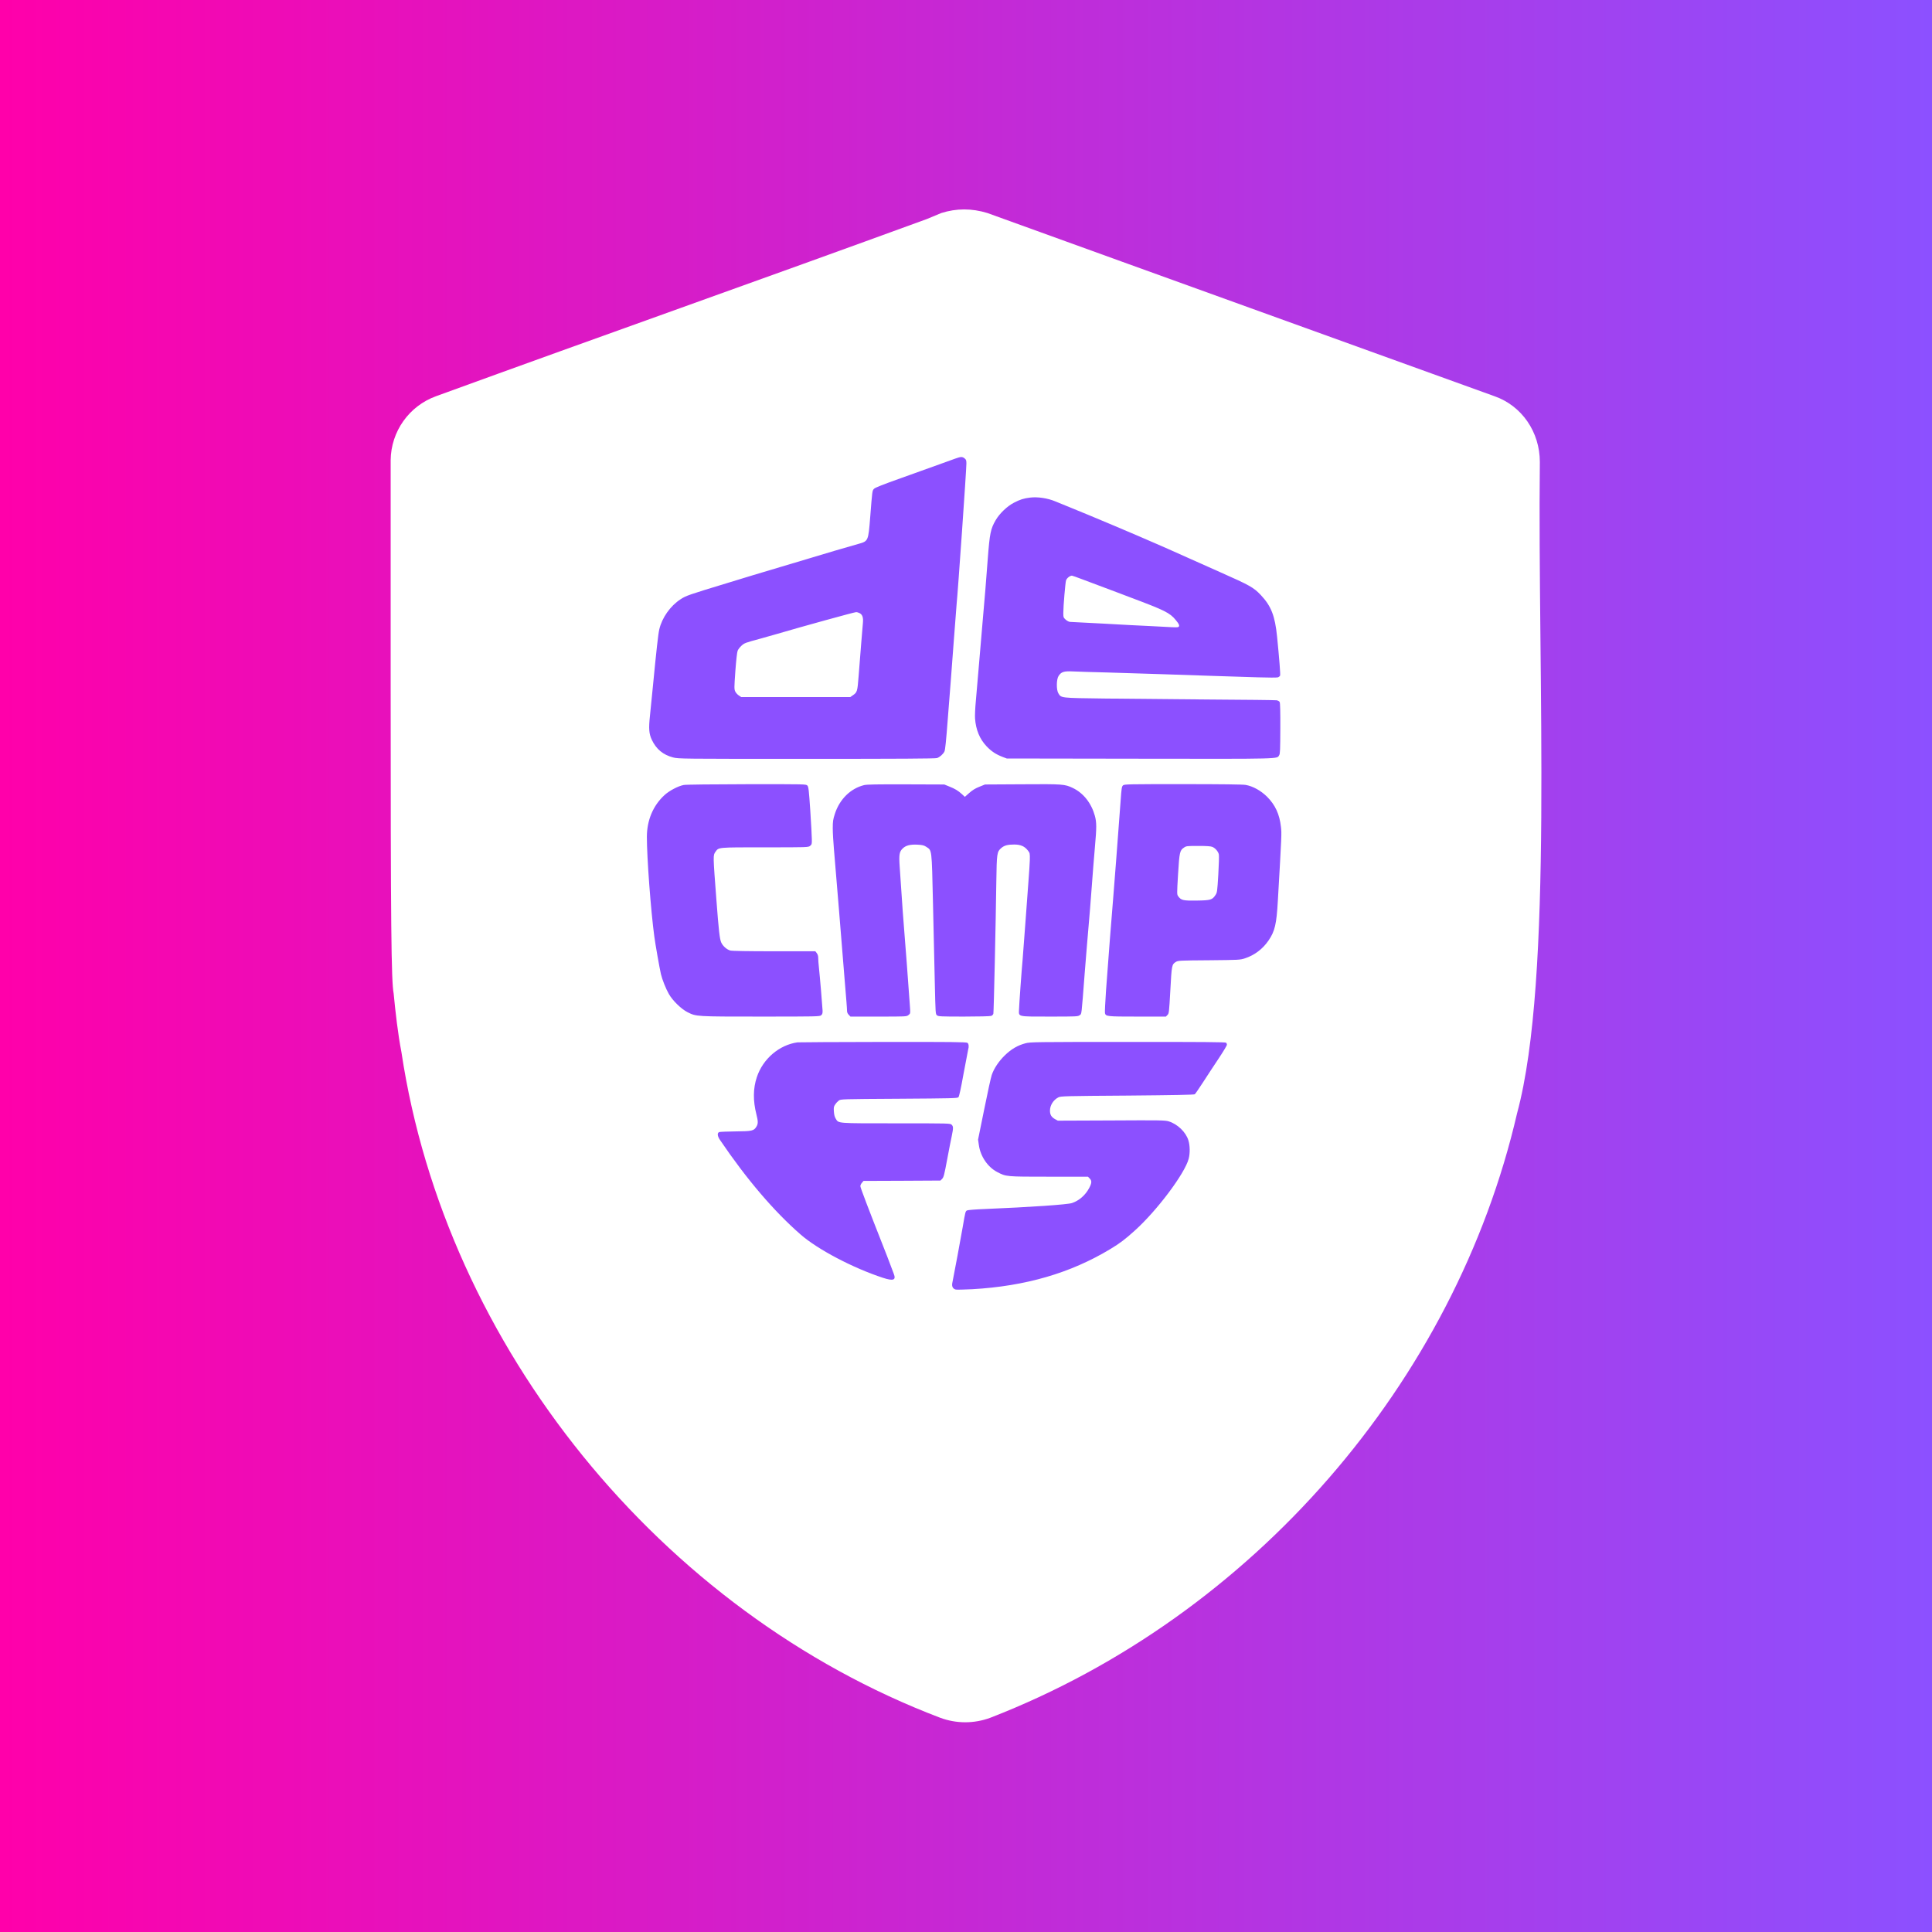
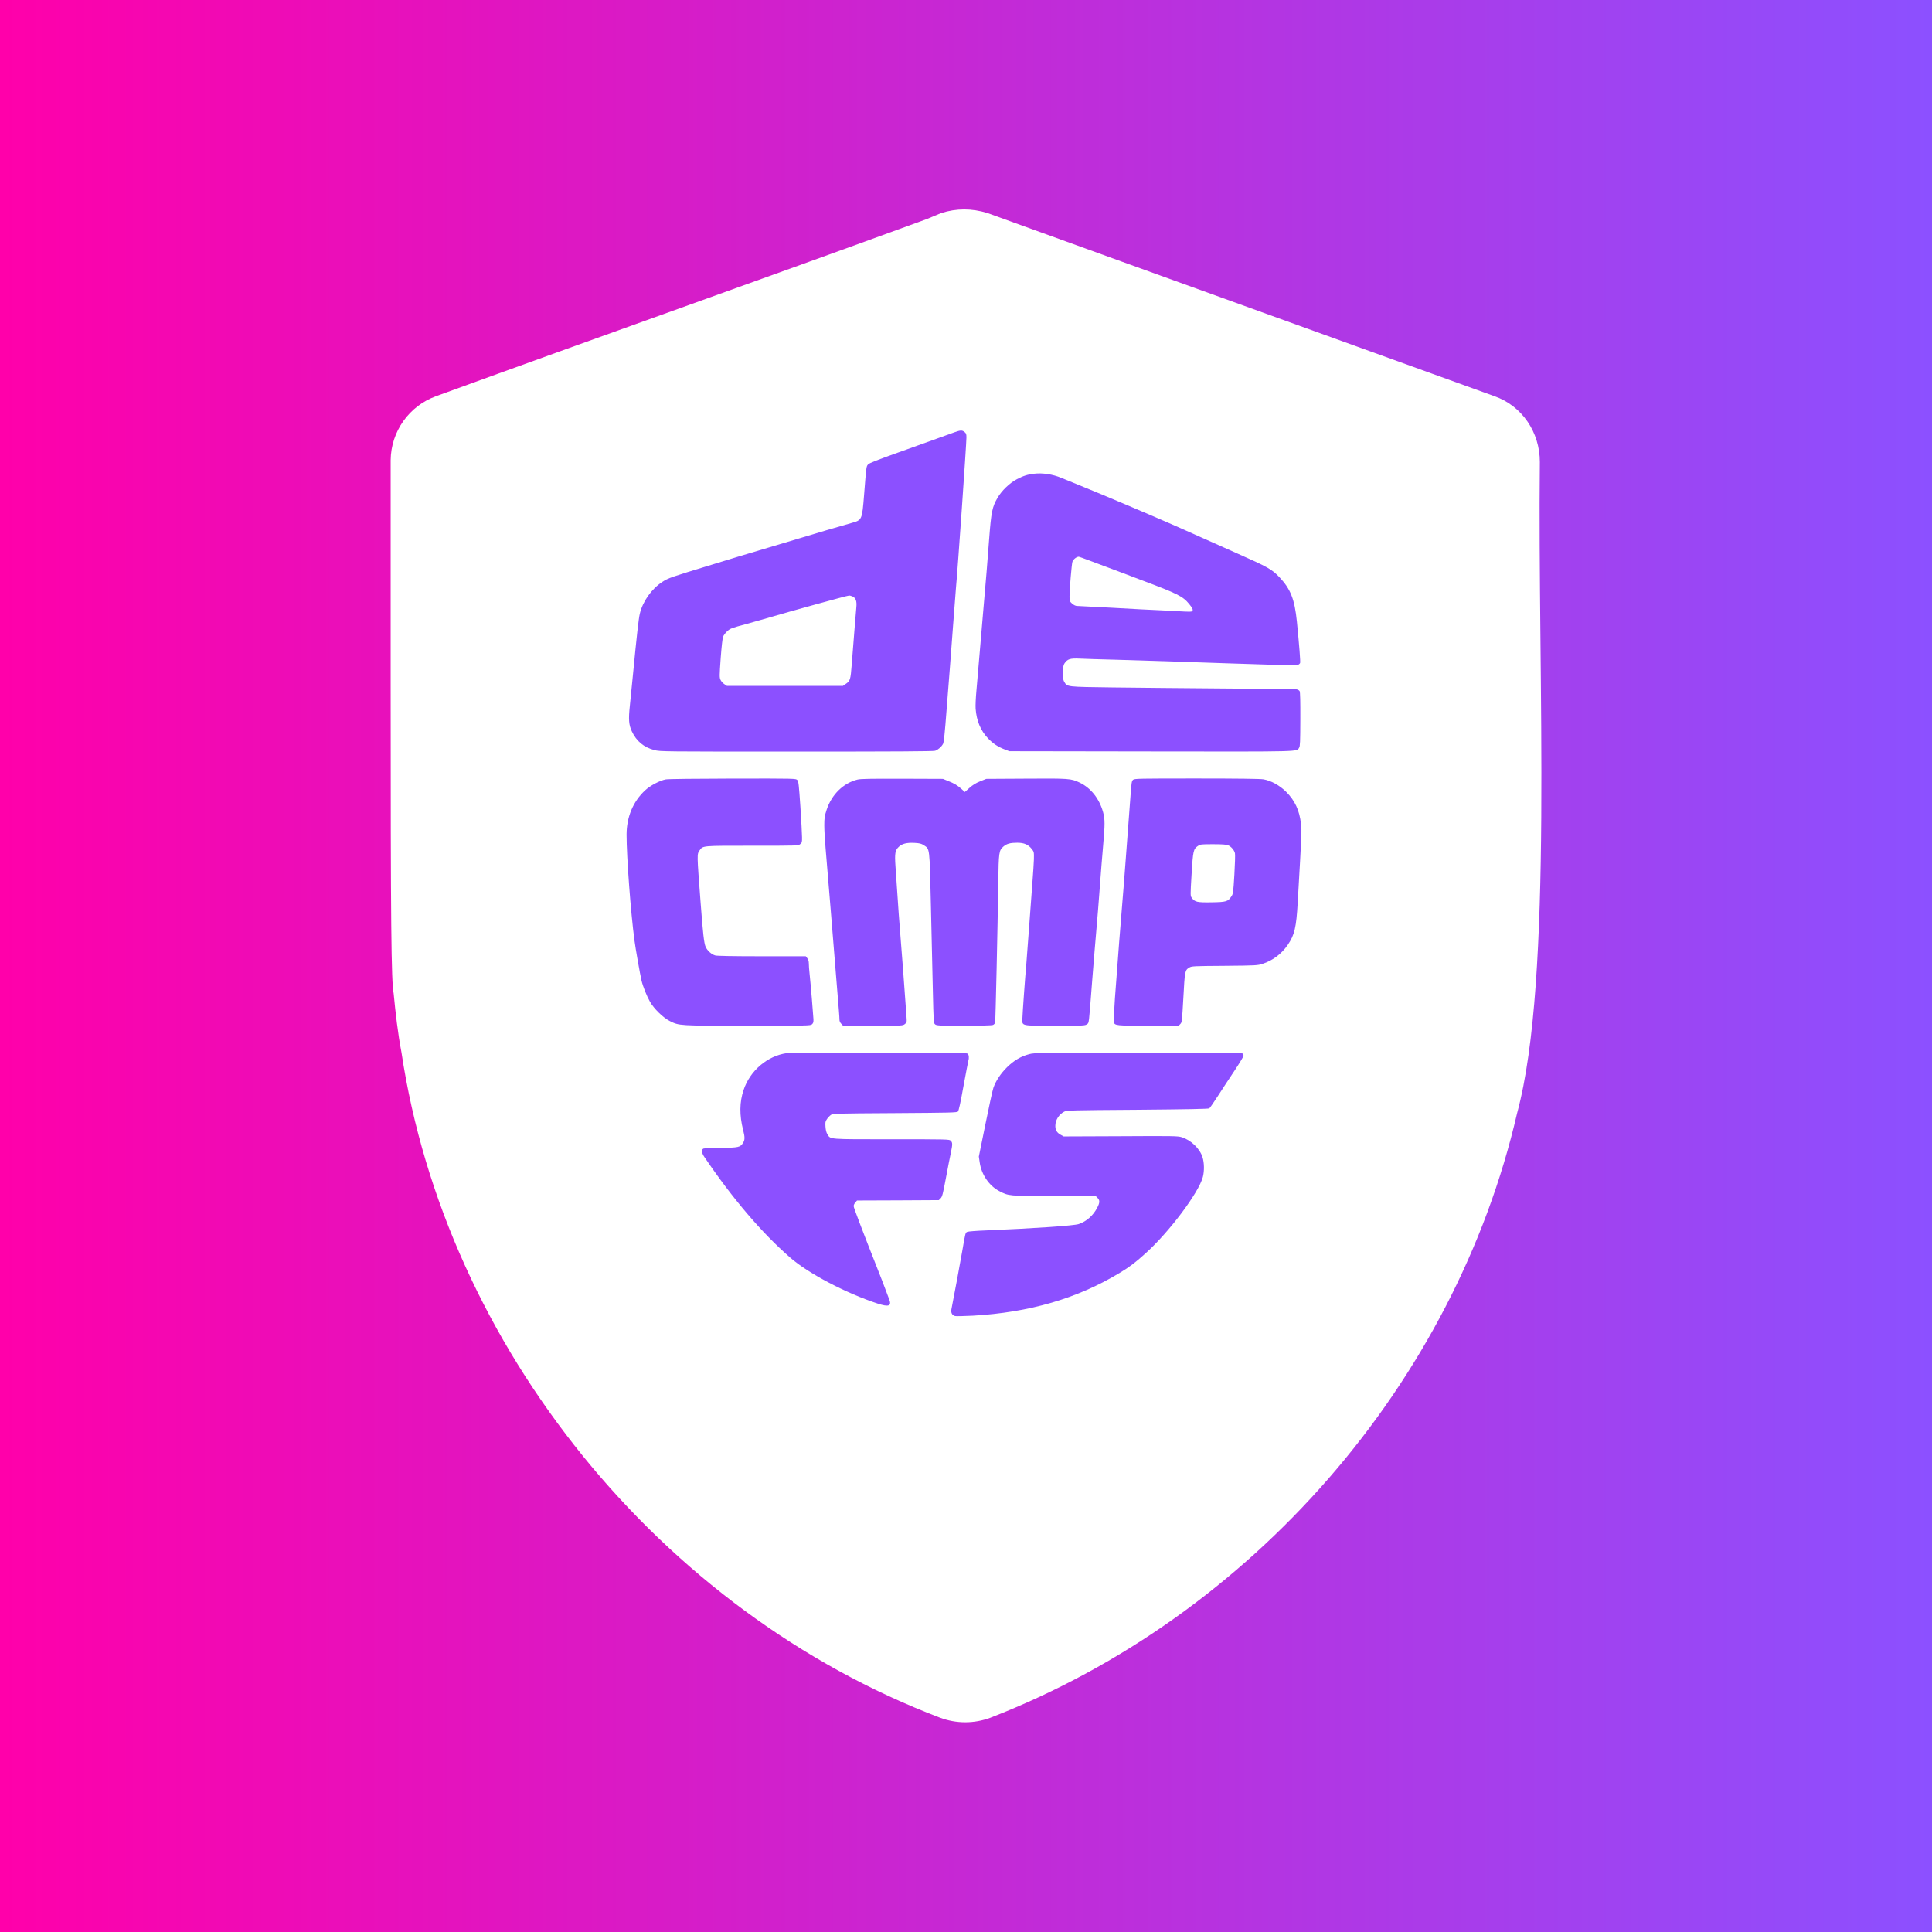
<svg xmlns="http://www.w3.org/2000/svg" viewBox="-6.527 2.221 32.279 32.279" role="img" aria-label="Socket decmpfs">
  <defs>
    <linearGradient id="socket-brand-plate" gradientUnits="userSpaceOnUse" x1="-6.527" y1="0" x2="25.753" y2="0">
      <stop offset="0%" stop-color="#ff00aa" />
      <stop offset="100%" stop-color="#8c50ff" />
    </linearGradient>
  </defs>
  <rect data-socket-layer="plate" x="-6.527" y="2.221" width="32.279" height="32.279" fill="url(#socket-brand-plate)" />
  <path data-socket-layer="shield" fill="#ffffff" d="M18.44 8.84c.46.16.76.6.76 1.1-.04 3.58.23 8.63-.38 10.88-1.04 4.5-4.42 8.4-8.8 10.1a1.2 1.2 0 0 1-.84 0C4.52 29.15.92 24.73.18 19.8c-.06-.31-.1-.67-.13-.98-.04-.2-.05-1.14-.05-5.17V9.91a1.15 1.15 0 0 1 .76-1.07c2.8-1.02 5.38-1.93 8.2-2.96l.24-.1q.38-.12.77 0l2.24.81z" />
  <g data-socket-layer="glyph" transform="translate(2.013 9.2) scale(0.63333)">
-     <g transform="translate(0.320 29.026) scale(0.0018526 -0.0018526)">
+     <g transform="translate(-0.423 30.109) scale(0.0019705 -0.0019705)">
      <path fill="url(#socket-brand-plate)" fill-rule="nonzero" d="M6150 15085c-36-13-139-50-230-83s-331-119-535-192c-264-94-376-138-391-155-25-27-24-23-54-405-27-338-27-340-167-379-130-36-559-162-683-201-69-21-264-79-435-130-170-50-344-102-385-115s-203-63-360-110c-556-169-592-181-671-233-146-95-263-262-302-427-16-68-41-293-92-820-14-143-32-327-41-410-20-185-14-257 26-343 63-134 161-215 304-252 78-20 106-20 1901-20 1334 0 1831 3 1856 11 40 14 85 53 106 93 11 21 24 148 48 465 19 240 38 492 44 561s24 314 41 545 35 465 40 520c20 197 140 1923 140 2010 0 46-4 56-26 74-33 26-52 25-134-4m-1361-2200c41-21 55-63 47-143-7-74-37-445-61-757-17-218-20-228-85-272l-33-23H3103l-34 23c-19 12-42 38-51 57-15 33-15 51 2 291 12 158 24 269 33 290 8 19 32 50 54 70 42 38 52 42 263 99 63 17 167 47 230 65 364 107 1111 313 1138 314 13 1 36-6 51-14m2426 1645c-89-11-141-27-229-73-96-50-203-152-259-248-72-124-85-185-113-553-23-309-42-544-79-961-8-93-28-332-45-530-16-198-37-439-46-535s-14-206-11-245c12-162 66-292 164-396 69-72 133-115 230-152l58-22 1897-3c2056-3 1946-5 1982 50 13 20 15 77 16 380 1 239-2 363-9 377-7 12-25 22-44 25-17 3-448 8-957 11-509 4-1181 10-1495 14-631 8-614 7-655 74-31 49-29 201 3 248 38 58 75 70 202 64 60-3 281-10 490-15 209-6 569-17 800-25 492-17 974-33 1345-44 148-5 275-5 288 0 12 5 25 16 29 25 6 15-11 234-43 554-30 298-84 436-233 594-101 106-155 137-566 319-143 63-357 159-475 212s-244 110-280 125-108 47-160 70c-293 129-928 397-1225 517-88 36-186 76-218 89-109 46-252 68-362 54m752-1166c226-85 377-142 493-185 58-22 146-55 195-74 480-180 552-216 635-317 52-61 62-91 34-102-9-3-51-4-93-1s-179 10-306 16c-126 5-427 21-668 35-241 13-451 24-467 24-18 0-43 12-65 31-33 30-35 34-35 98 0 95 29 436 39 463 12 32 51 64 83 67 4 1 73-24 155-55m-5682-2926c-80-15-207-82-275-145-163-150-250-359-250-596 0-296 56-1048 106-1417 14-108 74-448 94-535 18-77 71-210 113-283 53-94 177-215 267-260 124-62 119-62 1041-62 799 0 838 1 860 18 18 16 22 28 21 68-3 60-38 484-52 611-6 51-10 112-10 136 0 30-7 53-21 71l-20 26h-587c-379 0-600 4-625 11-50 14-106 64-129 116-21 47-36 179-67 593-50 658-50 645-13 698 46 64 27 62 705 62 606 0 615 0 641 21 24 19 26 26 25 92 0 40-10 224-22 409-20 296-25 339-41 357-19 21-22 21-865 20-480-1-868-5-896-11m2568-2c-191-47-347-199-415-406-27-84-31-108-31-210 0-63 8-198 17-300 8-102 41-486 71-855 30-368 64-785 75-925 33-398 40-483 40-518 0-21 9-41 25-57l24-25h399c395 0 400 0 427 22 27 21 28 22 22 107-39 537-60 825-77 1026-18 212-29 373-70 979-12 174-5 215 45 262 45 42 106 57 209 52 70-4 91-9 125-31 81-54 77-16 95-797 9-382 21-895 26-1140 10-436 10-445 31-462 19-16 53-18 384-18 210 0 374 4 389 10 14 5 28 20 30 32 6 25 34 1284 42 1878 6 405 9 426 69 479 44 38 91 51 185 51 91 0 147-24 194-83 30-38 31-41 29-140-2-56-10-183-18-282s-28-373-45-610c-17-236-35-475-40-530-13-134-49-635-51-709-3-101-26-96 441-96 382 0 398 1 423 20 29 23 23-32 72 605 20 248 44 547 55 665s31 370 45 560 34 443 45 564c25 279 25 352-1 446-50 180-163 323-313 395-116 55-139 57-721 53l-530-3-82-33c-58-23-99-49-143-88l-62-55-41 38c-55 50-99 77-183 110l-69 28-545 2c-417 1-557-1-597-11m3688-3c-19-17-22-36-36-233-8-118-22-298-30-400s-24-311-35-465-29-383-40-510c-21-244-66-825-102-1316-11-162-18-306-15-320 12-47 30-49 463-49h405l22 23c22 21 23 35 41 351 19 357 21 369 78 404 32 20 53 21 473 24 426 4 442 5 510 27 138 45 254 133 337 254 91 133 114 233 133 567 55 954 55 955 44 1051-20 181-81 313-199 431-88 86-200 149-304 167-39 7-345 11-892 11-777 0-833-1-853-17m1272-877c42-17 85-68 92-109 4-18 0-146-8-285-15-244-16-255-41-292-45-68-68-75-266-78-193-3-222 4-263 60-20 27-20 30-3 315 19 317 25 340 85 380 32 22 44 23 203 23 120 0 178-4 201-14M3905 6773c-260-36-493-235-579-495-54-161-56-334-6-532 25-98 25-133 0-173-36-60-61-66-295-68-116-1-221-6-233-9-33-11-29-58 10-114 379-559 768-1015 1148-1346 244-213 745-476 1172-616 148-48 189-33 154 57-10 26-35 93-56 148-20 55-58 152-83 215-224 568-337 865-337 885 0 13 10 35 23 49l22 26 547 2 548 3 25 25c21 22 30 55 70 270 25 135 55 287 66 337 24 116 24 138-1 163-20 20-33 20-791 20-857 0-817-3-860 67-15 23-23 57-26 101-4 58-2 71 19 101 12 19 36 44 51 55 28 21 36 21 857 26 751 5 831 7 846 21 11 12 34 115 74 338 33 177 62 331 65 341 13 41 8 83-10 96-16 12-223 14-1204 13-652-1-1199-4-1216-6m3247-13c-114-30-205-84-298-175-85-84-151-183-183-276-11-30-59-249-107-488l-88-433 12-81c23-159 126-310 260-380 127-67 125-67 740-67h553l24-25c33-32 31-65-6-135-54-102-142-180-245-215-63-22-591-58-1237-85-131-5-246-14-257-20-24-13-24-11-64-245-29-166-116-638-147-790-9-48 8-81 49-92 15-3 122-1 237 5 756 43 1397 229 1965 572 134 81 208 136 348 263 316 284 712 812 767 1022 21 80 19 190-4 263-36 117-154 231-280 270-52 16-116 17-817 13l-762-3-42 23c-50 28-70 63-70 119 0 77 48 153 120 190 33 17 96 19 981 25 665 6 950 11 961 19 8 6 61 83 118 171s156 240 222 338c65 98 118 186 118 196 0 9-5 22-12 29-9 9-333 12-1397 11-1334 0-1389-1-1459-19" />
    </g>
  </g>
</svg>
